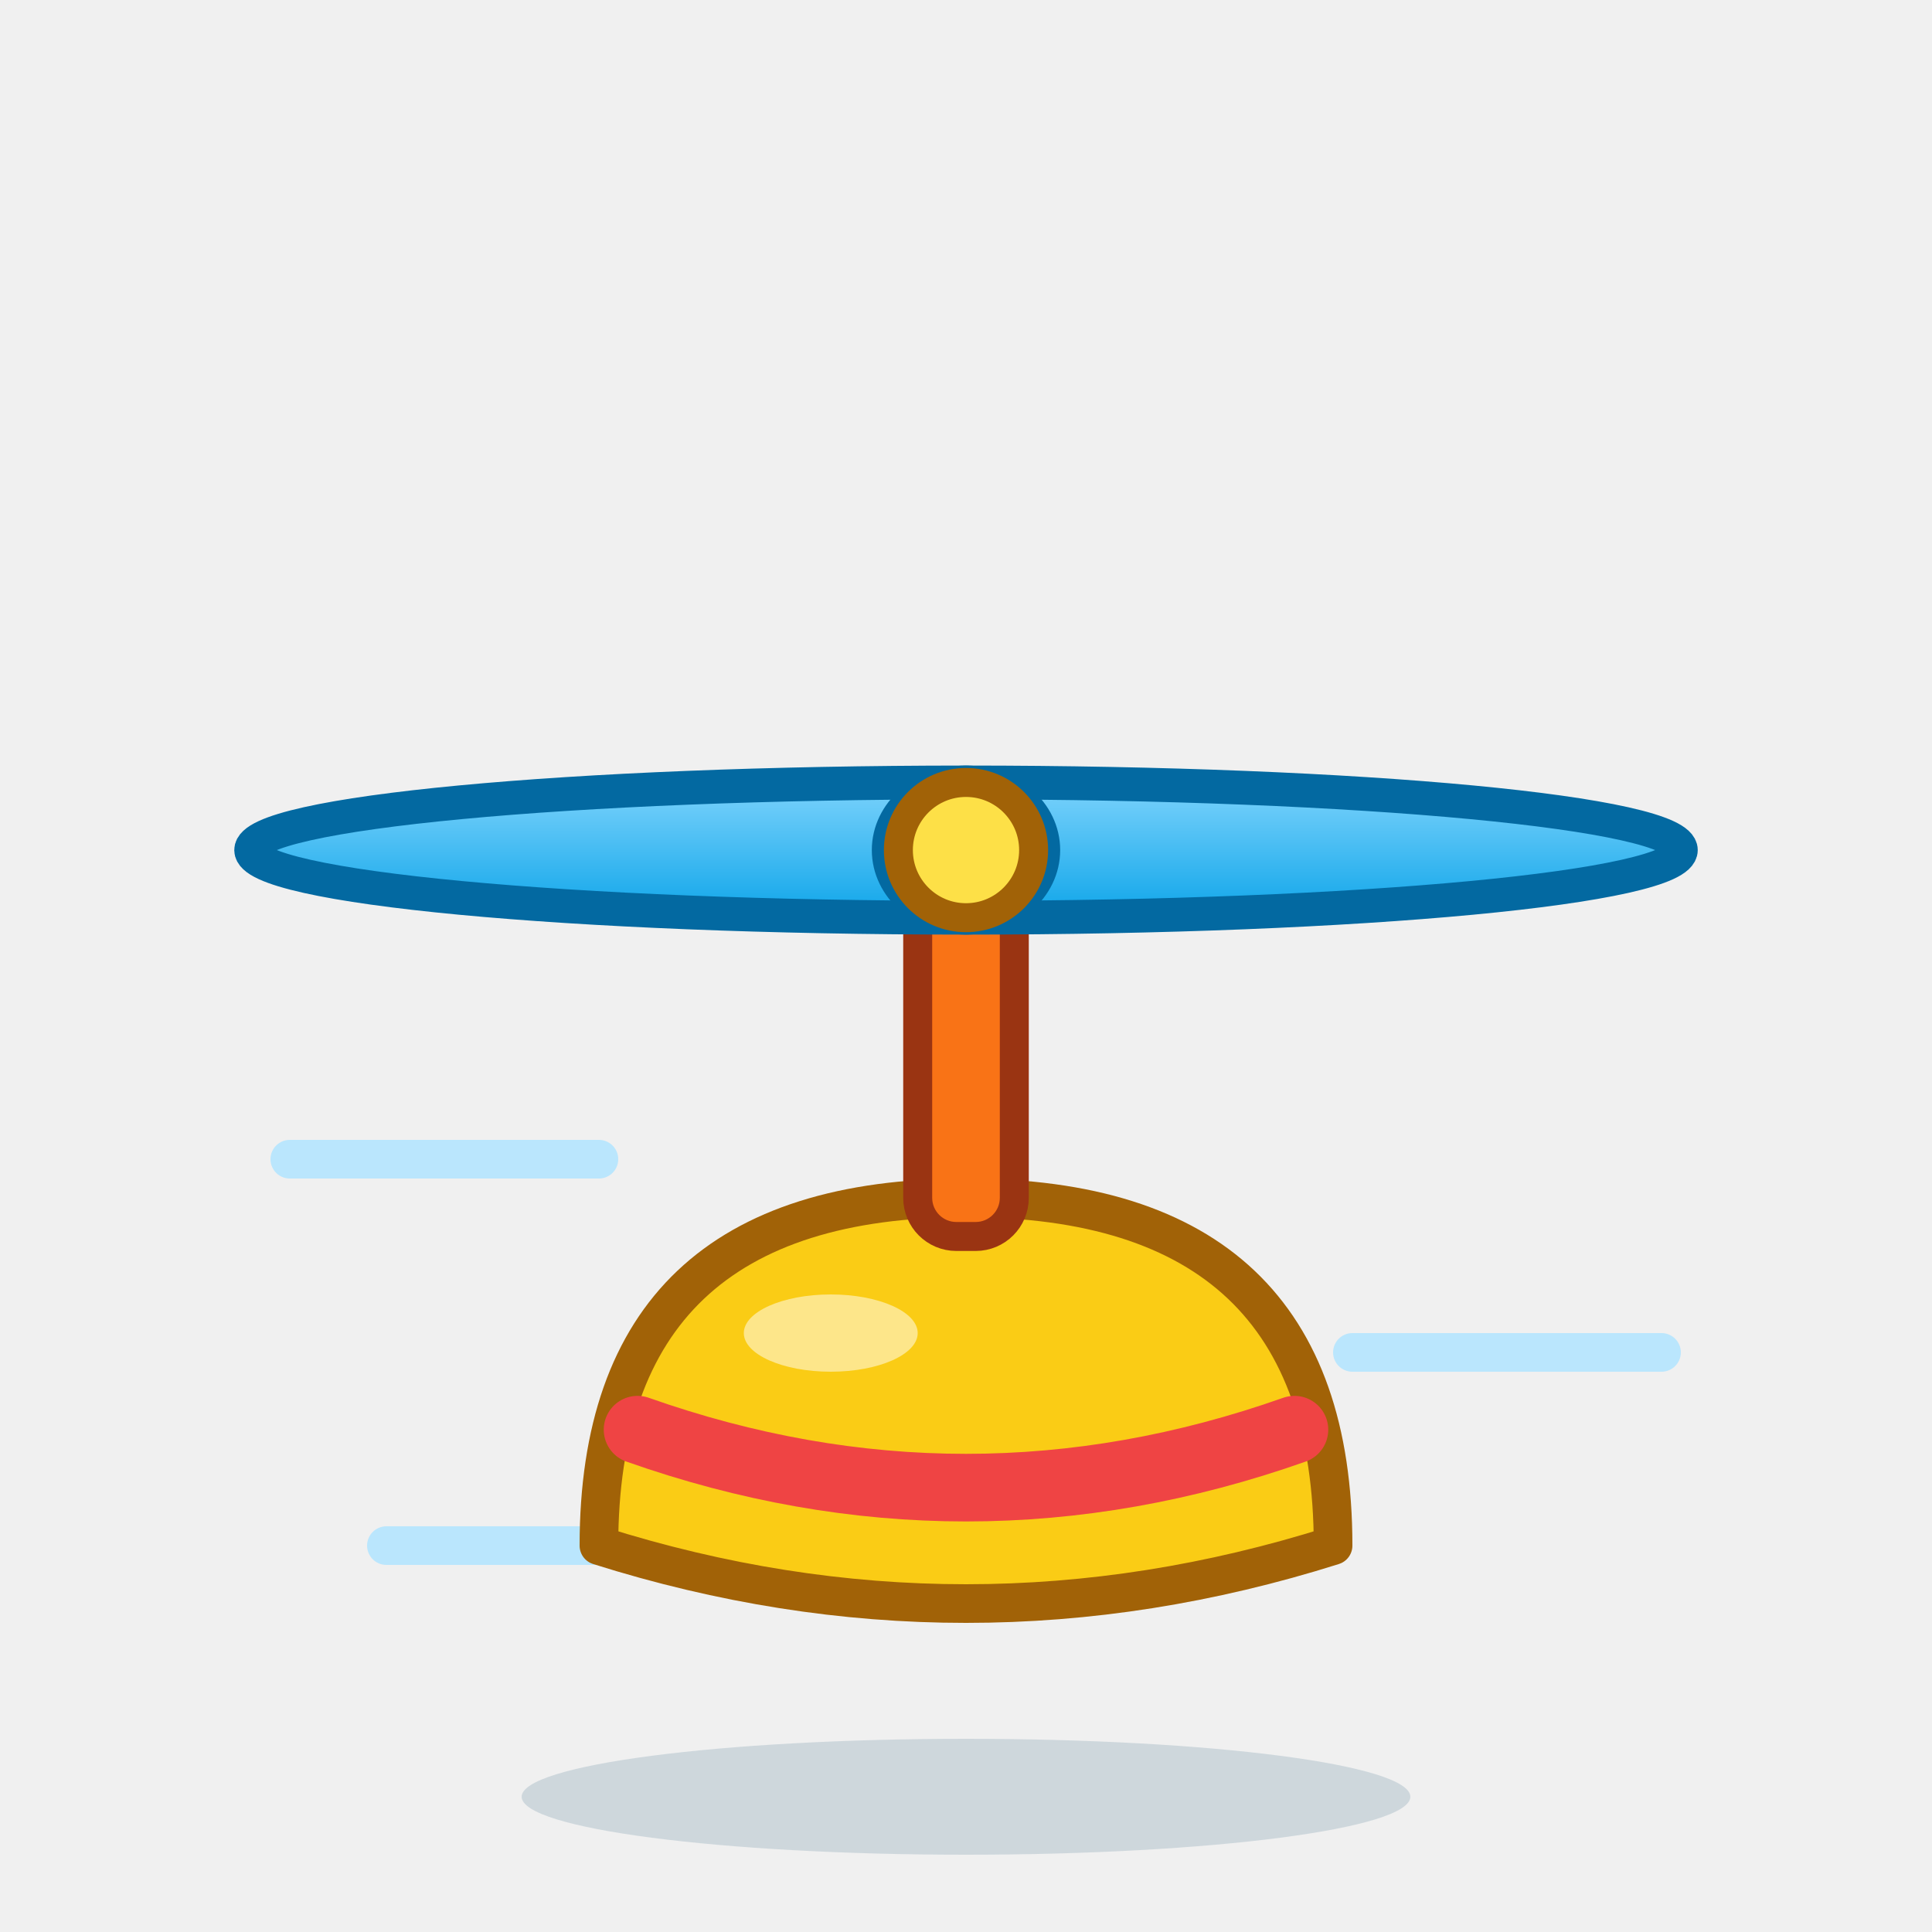
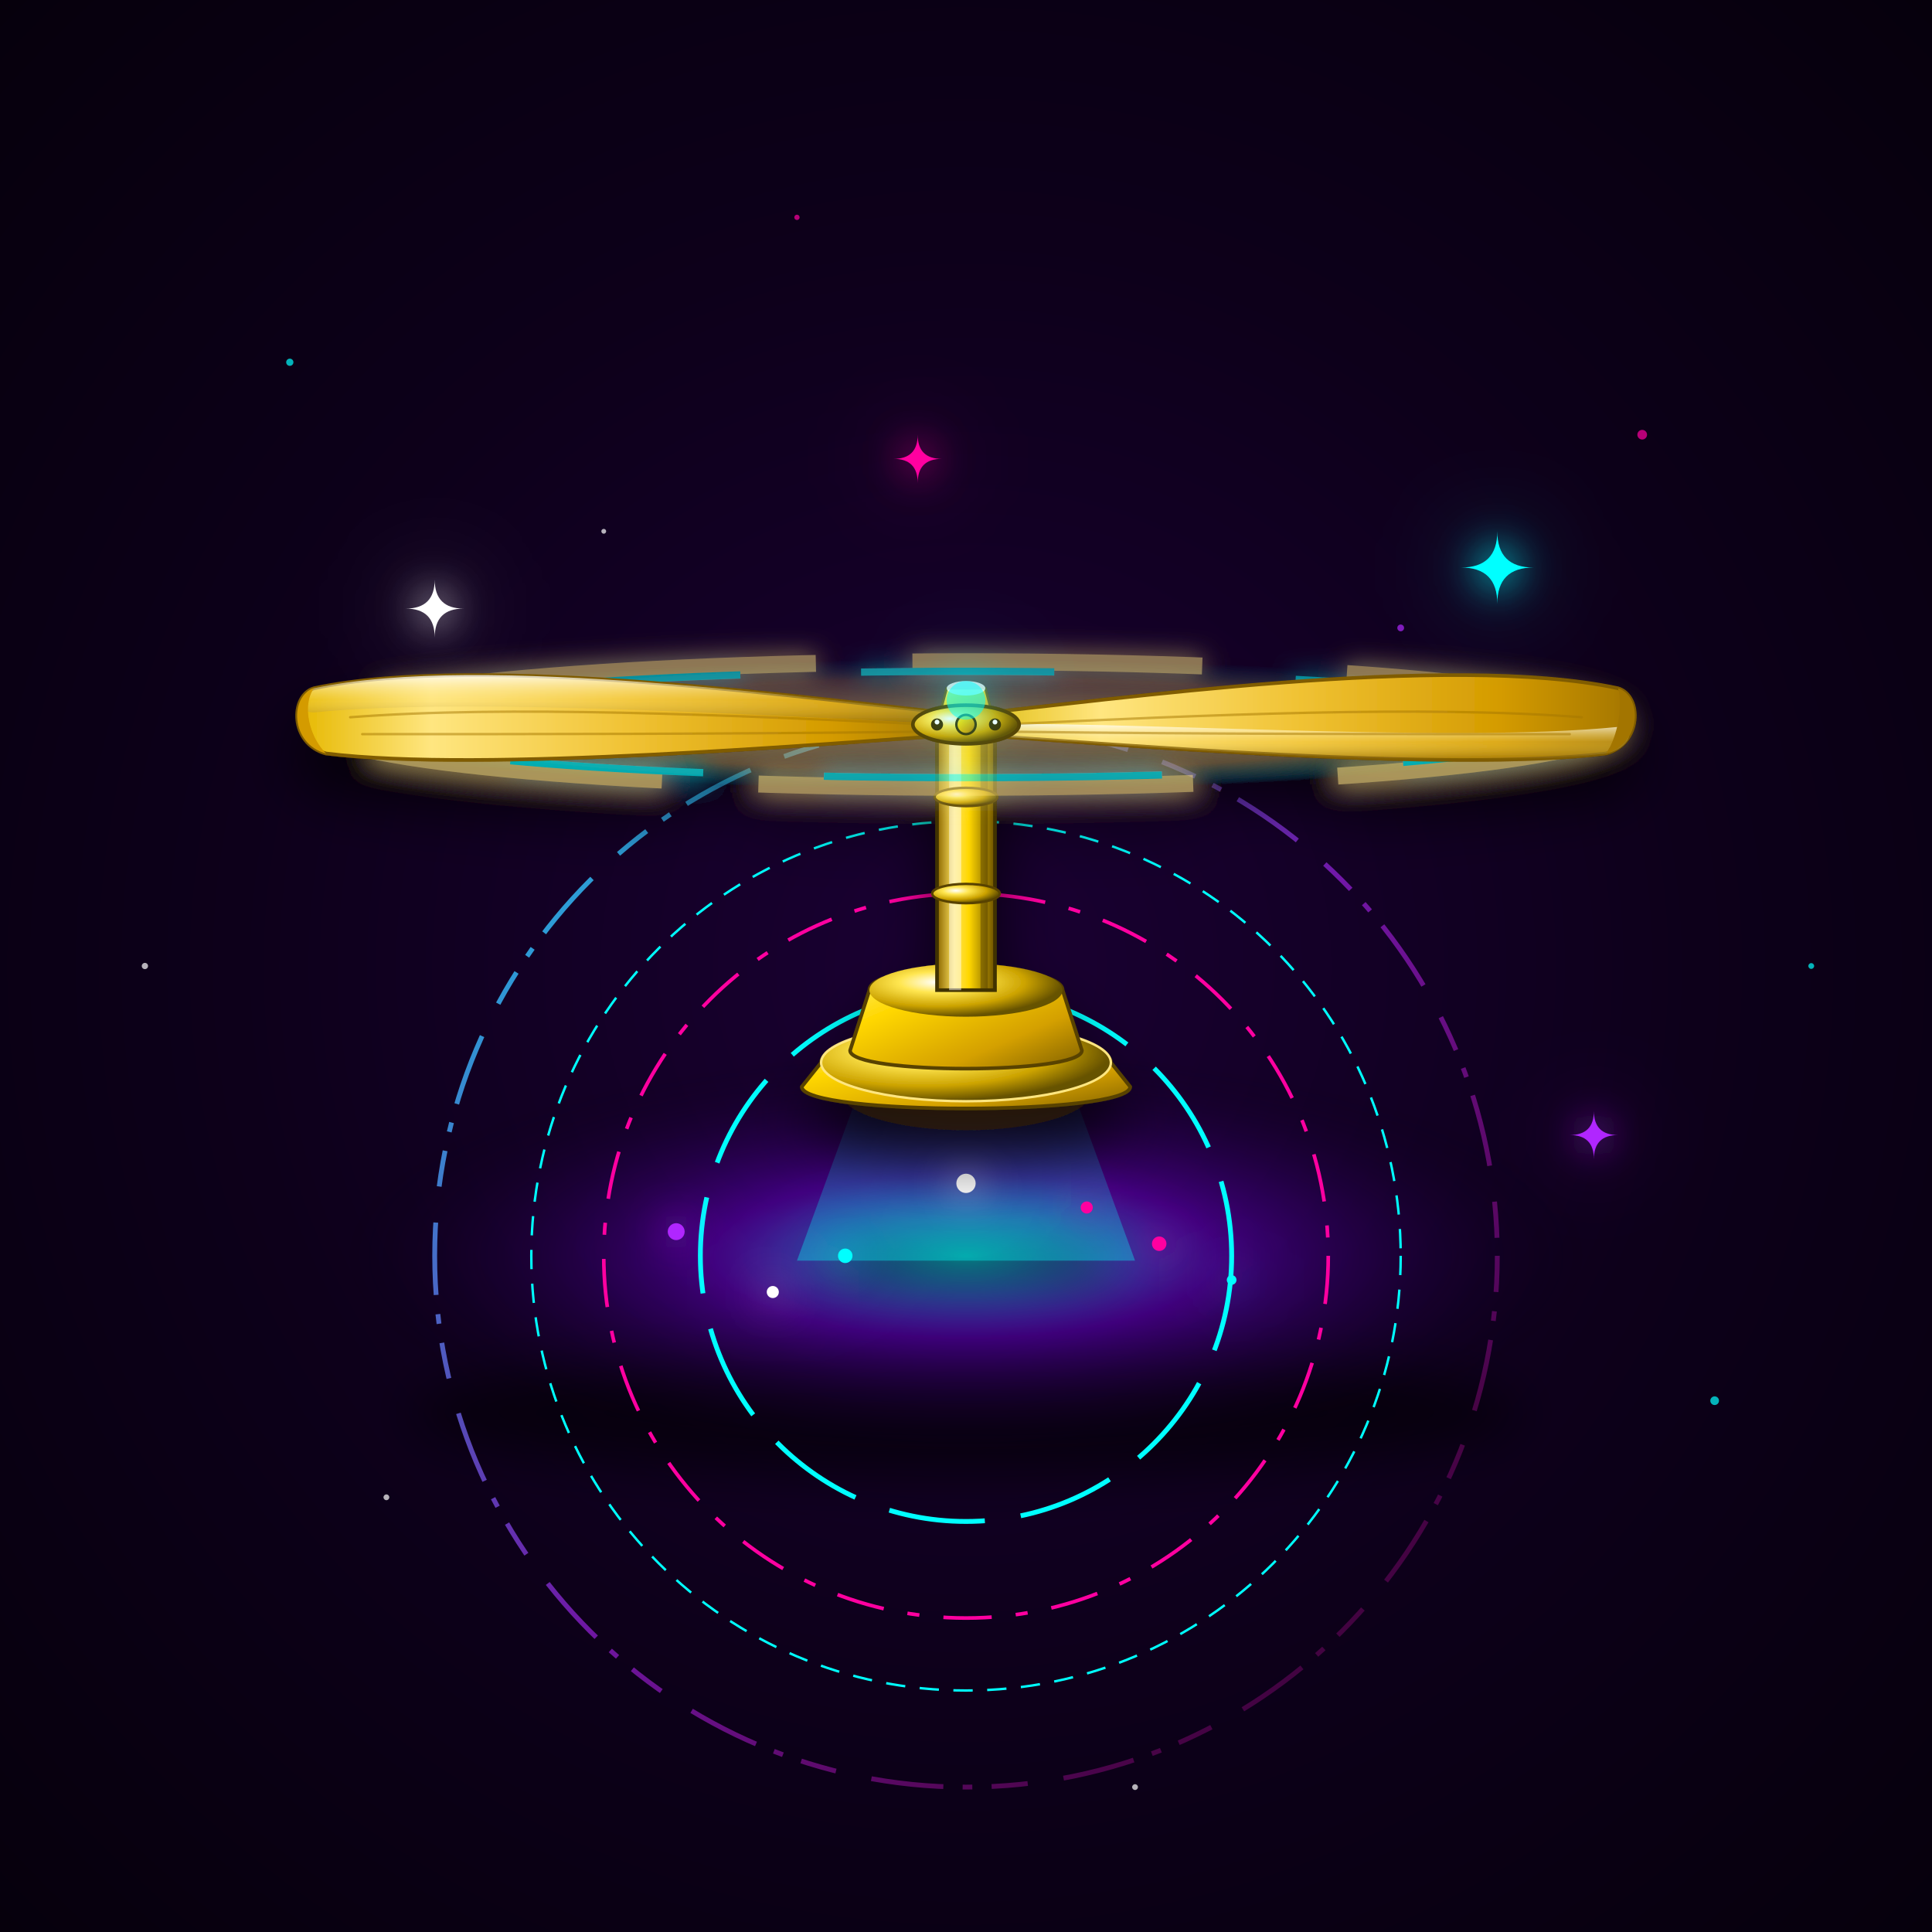
- <svg xmlns="http://www.w3.org/2000/svg" viewBox="0 0 200 200" width="200" height="200" role="img" aria-label="Propeller gadget">
+ <svg xmlns="http://www.w3.org/2000/svg" viewBox="0 0 800 800" width="100%" height="100%" role="img" aria-labelledby="t d">
  <defs>
-     <linearGradient id="bl" x1="0" y1="0" x2="0" y2="1">
-       <stop offset="0" stop-color="#7DD3FC" />
-       <stop offset="1" stop-color="#0EA5E9" />
-     </linearGradient>
+     <radialGradient id="bgGlow" cx="50%" cy="50%" r="75%">
+       <stop offset="0%" stop-color="#1a0033" />
+       <stop offset="50%" stop-color="#0d001a" />
+       <stop offset="100%" stop-color="#05000a" />
+     </radialGradient>
+     <linearGradient id="goldBody" x1="0" y1="0" x2="1" y2="1">
+       <stop offset="0%" stop-color="#fff275" />
+       <stop offset="30%" stop-color="#ffd700" />
+       <stop offset="70%" stop-color="#d4a000" />
+       <stop offset="100%" stop-color="#806000" />
+     </linearGradient>
+     <linearGradient id="rodGrad" x1="0" y1="0" x2="1" y2="0">
+       <stop offset="0%" stop-color="#8a6500" />
+       <stop offset="30%" stop-color="#ffe45c" />
+       <stop offset="55%" stop-color="#ffd700" />
+       <stop offset="100%" stop-color="#6b5000" />
+     </linearGradient>
+     <radialGradient id="goldCap" cx="35%" cy="35%" r="65%">
+       <stop offset="0%" stop-color="#ffffff" />
+       <stop offset="30%" stop-color="#ffe650" />
+       <stop offset="70%" stop-color="#cca300" />
+       <stop offset="100%" stop-color="#665200" />
+     </radialGradient>
+     <linearGradient id="bambooBlade" x1="0" y1="0" x2="1" y2="0">
+       <stop offset="0%" stop-color="#e6b800" />
+       <stop offset="20%" stop-color="#ffe680" />
+       <stop offset="50%" stop-color="#f0c233" />
+       <stop offset="80%" stop-color="#d49b00" />
+       <stop offset="100%" stop-color="#a37500" />
+     </linearGradient>
+     <linearGradient id="bladeEdge" x1="0" y1="0" x2="0" y2="1">
+       <stop offset="0%" stop-color="#fff" stop-opacity=".8" />
+       <stop offset="50%" stop-color="#ffe680" stop-opacity=".2" />
+       <stop offset="100%" stop-color="#805c00" stop-opacity=".6" />
+     </linearGradient>
+     <linearGradient id="holoRing1" x1="0" y1="0" x2="1" y2="1">
+       <stop offset="0%" stop-color="#00ffff" stop-opacity=".9" />
+       <stop offset="50%" stop-color="#b026ff" stop-opacity=".6" />
+       <stop offset="100%" stop-color="#ff00a0" stop-opacity=".1" />
+     </linearGradient>
+     <radialGradient id="energyCore" cx="50%" cy="50%" r="50%">
+       <stop offset="0%" stop-color="#00ffff" stop-opacity=".8" />
+       <stop offset="40%" stop-color="#8000ff" stop-opacity=".4" />
+       <stop offset="100%" stop-color="#000" stop-opacity="0" />
+     </radialGradient>
+     <radialGradient id="rotorDisc" cx="50%" cy="50%" r="50%">
+       <stop offset="0%" stop-color="#ffe680" stop-opacity=".38" />
+       <stop offset="70%" stop-color="#ffe680" stop-opacity=".16" />
+       <stop offset="100%" stop-color="#00ffff" stop-opacity="0" />
+     </radialGradient>
+     <linearGradient id="beam" x1="0" y1="1" x2="0" y2="0">
+       <stop offset="0%" stop-color="#00ffff" stop-opacity=".35" />
+       <stop offset="100%" stop-color="#00ffff" stop-opacity="0" />
+     </linearGradient>
+     <filter id="intenseGlow" x="-50%" y="-50%" width="200%" height="200%">
+       <feGaussianBlur stdDeviation="8" result="b1" />
+       <feGaussianBlur stdDeviation="18" result="b2" />
+       <feMerge>
+         <feMergeNode in="b2" />
+         <feMergeNode in="b1" />
+         <feMergeNode in="SourceGraphic" />
+       </feMerge>
+     </filter>
+     <filter id="softGlow" x="-30%" y="-30%" width="160%" height="160%">
+       <feGaussianBlur stdDeviation="5" result="blur" />
+       <feComposite in="SourceGraphic" in2="blur" operator="over" />
+     </filter>
+     <filter id="blur10" x="-40%" y="-200%" width="180%" height="500%">
+       <feGaussianBlur stdDeviation="10" />
+     </filter>
+     <filter id="dropShadow" x="-30%" y="-30%" width="160%" height="160%">
+       <feDropShadow dx="0" dy="15" stdDeviation="12" flood-color="#000" flood-opacity=".7" />
+     </filter>
  </defs>
-   <ellipse cx="100" cy="186" rx="46" ry="6" fill="#0C4A6E" opacity=".15" />
-   <g fill="none" stroke="#BAE6FD" stroke-width="4" stroke-linecap="round">
-     <path d="M30 120H62">
-       <animate attributeName="opacity" values="0;1;0" dur="1s" repeatCount="indefinite" />
-     </path>
-     <path d="M140 140H172">
-       <animate attributeName="opacity" values="1;0;1" dur="1s" repeatCount="indefinite" />
-     </path>
-     <path d="M40 160H70">
-       <animate attributeName="opacity" values="0;1;0" dur=".8s" repeatCount="indefinite" />
-     </path>
-   </g>
-   <g>
-     <animateTransform attributeName="transform" type="translate" values="0 0;0 -6;0 0" dur="1.6s" repeatCount="indefinite" />
-     <path d="M62 160Q62 124 100 124Q138 124 138 160Q100 172 62 160Z" fill="#FACC15" stroke="#A16207" stroke-width="4" stroke-linejoin="round" />
-     <path d="M66 148Q100 160 134 148" fill="none" stroke="#EF4444" stroke-width="7" stroke-linecap="round" />
-     <ellipse cx="86" cy="138" rx="9" ry="4" fill="#fff" opacity=".5" />
-     <rect x="95" y="90" width="10" height="38" rx="4" fill="#F97316" stroke="#9A3412" stroke-width="3" />
-     <ellipse cx="100" cy="88" rx="74" ry="7" fill="url(#bl)" stroke="#0369A1" stroke-width="3.5">
-       <animate attributeName="rx" values="74;8;74" dur=".35s" repeatCount="indefinite" />
-     </ellipse>
-     <ellipse cx="100" cy="88" rx="8" ry="7" fill="#0EA5E9" stroke="#0369A1" stroke-width="3.5">
-       <animate attributeName="rx" values="8;74;8" dur=".35s" repeatCount="indefinite" />
-     </ellipse>
-     <circle cx="100" cy="88" r="7" fill="#FDE047" stroke="#A16207" stroke-width="3" />
+   <style>
+     /* SVG shapes scale/rotate about their own centre, not the canvas corner */
+     .pv { transform-box: fill-box; transform-origin: center; }
+ 
+     .copter-unit { animation: hoverFloat 4s ease-in-out infinite alternate; transform-origin: 400px 420px; }
+     @keyframes hoverFloat {
+       0%   { transform: translateY(12px)  rotate(-1deg); }
+       100% { transform: translateY(-18px) rotate(1.5deg); }
+     }
+     /* shadow on the platform grows as the copter sinks */
+     .shadow { animation: shadow 4s ease-in-out infinite alternate; }
+     @keyframes shadow { 0% { transform: scale(1.1); opacity: .65; } 100% { transform: scale(.8); opacity: .35; } }
+ 
+     /* The rotor is seen side-on from slightly above. A blade turning about the
+        vertical axis shortens (scaleX) while its tips rise and fall (skewY), so
+        it traces an ellipse. Keyframes are the true projection every 15 degrees. */
+     .rotor { transform-box: fill-box; transform-origin: center; animation: spinRotor .5s linear infinite; }
+     @keyframes spinRotor {
+       0.00% { transform: skewY(0.75deg) scaleX(0.991); }
+       4.17% { transform: skewY(2.37deg) scaleX(0.924); }
+       8.33% { transform: skewY(4.39deg) scaleX(0.793); }
+       12.50% { transform: skewY(7.43deg) scaleX(0.609); }
+       16.67% { transform: skewY(13.57deg) scaleX(0.383); }
+       20.83% { transform: skewY(37.22deg) scaleX(0.131); }
+       25.00% { transform: skewY(-37.22deg) scaleX(-0.131); }
+       29.17% { transform: skewY(-13.57deg) scaleX(-0.383); }
+       33.33% { transform: skewY(-7.43deg) scaleX(-0.609); }
+       37.50% { transform: skewY(-4.39deg) scaleX(-0.793); }
+       41.67% { transform: skewY(-2.37deg) scaleX(-0.924); }
+       45.83% { transform: skewY(-0.75deg) scaleX(-0.991); }
+       50.00% { transform: skewY(0.75deg) scaleX(-0.991); }
+       54.17% { transform: skewY(2.37deg) scaleX(-0.924); }
+       58.33% { transform: skewY(4.39deg) scaleX(-0.793); }
+       62.50% { transform: skewY(7.43deg) scaleX(-0.609); }
+       66.67% { transform: skewY(13.57deg) scaleX(-0.383); }
+       70.83% { transform: skewY(37.22deg) scaleX(-0.131); }
+       75.00% { transform: skewY(-37.22deg) scaleX(0.131); }
+       79.17% { transform: skewY(-13.57deg) scaleX(0.383); }
+       83.33% { transform: skewY(-7.43deg) scaleX(0.609); }
+       87.50% { transform: skewY(-4.39deg) scaleX(0.793); }
+       91.67% { transform: skewY(-2.37deg) scaleX(0.924); }
+       95.83% { transform: skewY(-0.75deg) scaleX(0.991); }
+       100.00% { transform: skewY(0.75deg) scaleX(0.991); }
+     }
+     /* dashes race around the blur ellipses instead of the ellipse itself tilting */
+     .blur-a { stroke-dasharray: 120 60 180 40; animation: dashA .35s linear infinite; }
+     .blur-b { stroke-dasharray: 80 100 140 50; animation: dashB .5s linear infinite reverse; }
+     @keyframes dashA { to { stroke-dashoffset: -400; } }
+     @keyframes dashB { to { stroke-dashoffset: -370; } }
+     .disc { animation: disc .25s ease-in-out infinite alternate; }
+     @keyframes disc { 0% { opacity: .75; } 100% { opacity: 1; } }
+ 
+     /* platform rings: circles flattened into perspective, then spun in-plane */
+     .tech-ring-1 { animation: rotateRing 8s linear infinite; transform-origin: 400px 520px; }
+     .tech-ring-2 { animation: rotateRing 12s linear infinite reverse; transform-origin: 400px 520px; }
+     @keyframes rotateRing {
+       0%   { transform: scaleY(.35) rotate(0deg); }
+       100% { transform: scaleY(.35) rotate(360deg); }
+     }
+     .energy-field { animation: pulseField 2.5s ease-in-out infinite alternate; }
+     @keyframes pulseField { 0% { opacity: .4; transform: scale(.92); } 100% { opacity: .85; transform: scale(1.08); } }
+     .beam { animation: beam 2s ease-in-out infinite alternate; }
+     @keyframes beam { 0% { opacity: .5; } 100% { opacity: 1; } }
+ 
+     .sparkle-1 { animation: twinkle 1.4s ease-in-out infinite alternate; }
+     .sparkle-2 { animation: twinkle 2.1s ease-in-out infinite alternate .4s; }
+     .sparkle-3 { animation: twinkle 2.8s ease-in-out infinite alternate .9s; }
+     @keyframes twinkle { 0% { opacity: .1; transform: scale(.6); } 100% { opacity: 1; transform: scale(1.4); } }
+ 
+     .particle-rise { animation: riseUp 3s ease-out infinite; }
+     .p-delay-1 { animation-delay: .8s; } .p-delay-2 { animation-delay: 1.6s; } .p-delay-3 { animation-delay: 2.4s; }
+     @keyframes riseUp {
+       0%   { transform: translateY(0) scale(.5);      opacity: 0; }
+       50%  { opacity: .9; }
+       100% { transform: translateY(-140px) scale(1.2); opacity: 0; }
+     }
+ 
+     @media (prefers-reduced-motion: reduce) { * { animation: none !important; } }
+   </style>
+   <rect width="800" height="800" fill="url(#bgGlow)" />
+   <g opacity=".7">
+     <circle class="pv sparkle-1" cx="120" cy="150" r="1.5" fill="#00ffff" />
+     <circle class="pv sparkle-2" cx="680" cy="180" r="2" fill="#ff00a0" />
+     <circle class="pv sparkle-3" cx="160" cy="620" r="1.2" fill="#fff" />
+     <circle class="pv sparkle-1" cx="710" cy="580" r="1.8" fill="#00ffff" />
+     <circle class="pv sparkle-2" cx="250" cy="220" r="1" fill="#fff" />
+     <circle class="pv sparkle-3" cx="580" cy="260" r="1.4" fill="#b026ff" />
+     <circle class="pv sparkle-1" cx="60" cy="400" r="1.3" fill="#fff" />
+     <circle class="pv sparkle-2" cx="750" cy="400" r="1.2" fill="#00ffff" />
+     <circle class="pv sparkle-3" cx="330" cy="90" r="1.1" fill="#ff00a0" />
+     <circle class="pv sparkle-1" cx="470" cy="740" r="1.2" fill="#fff" />
+   </g>
+   <g id="hologram-platform">
+     <ellipse cx="400" cy="585" rx="230" ry="26" fill="#000" opacity=".55" filter="url(#blur10)" />
+     <ellipse class="pv energy-field" cx="400" cy="520" rx="260" ry="85" fill="url(#energyCore)" />
+     <g class="tech-ring-1">
+       <circle cx="400" cy="520" r="220" fill="none" stroke="url(#holoRing1)" stroke-width="2" stroke-dasharray="15 8 4 8 30 15" />
+       <circle cx="400" cy="520" r="180" fill="none" stroke="#00ffff" stroke-width="1" stroke-dasharray="8 6" />
+     </g>
+     <g class="tech-ring-2">
+       <circle cx="400" cy="520" r="150" fill="none" stroke="#ff00a0" stroke-width="1.5" stroke-dasharray="20 10 5 10" />
+       <circle cx="400" cy="520" r="110" fill="none" stroke="#00ffff" stroke-width="2" stroke-dasharray="40 15" />
+     </g>
+     <ellipse class="pv shadow" cx="400" cy="522" rx="62" ry="12" fill="#000" opacity=".5" filter="url(#blur10)" />
+     <polygon class="beam" points="330,522 470,522 440,440 360,440" fill="url(#beam)" />
+     <g filter="url(#intenseGlow)">
+       <circle class="pv particle-rise" cx="350" cy="520" r="3" fill="#00ffff" />
+       <circle class="pv particle-rise p-delay-1" cx="450" cy="500" r="2.5" fill="#ff00a0" />
+       <circle class="pv particle-rise p-delay-2" cx="280" cy="510" r="3.5" fill="#b026ff" />
+       <circle class="pv particle-rise p-delay-3" cx="510" cy="530" r="2" fill="#00ffff" />
+       <circle class="pv particle-rise p-delay-1" cx="400" cy="490" r="4" fill="#fff" />
+       <circle class="pv particle-rise p-delay-3" cx="320" cy="535" r="2.5" fill="#fff" />
+       <circle class="pv particle-rise p-delay-2" cx="480" cy="515" r="3" fill="#ff00a0" />
+     </g>
+   </g>
+   <g class="copter-unit" filter="url(#dropShadow)">
+     <g id="suction-base">
+       <ellipse cx="400" cy="452" rx="52" ry="16" fill="#2a1f00" opacity=".6" />
+       <path d="M340 440 C340 425 460 425 460 440 L468 450 C468 462 332 462 332 450Z" fill="url(#goldBody)" stroke="#594300" stroke-width="1.5" />
+       <ellipse cx="400" cy="440" rx="60" ry="16" fill="url(#goldCap)" stroke="#ffe680" stroke-width="1" />
+       <path d="M360 410 C360 398 440 398 440 410 L448 435 C448 445 352 445 352 435Z" fill="url(#goldBody)" stroke="#594300" stroke-width="1.5" />
+       <ellipse cx="400" cy="410" rx="40" ry="11" fill="url(#goldCap)" />
+     </g>
+     <g id="vertical-rod">
+       <path d="M388 300 L412 300 L412 410 L388 410Z" fill="url(#rodGrad)" stroke="#403000" stroke-width="1.5" />
+       <path d="M393 300 L398 300 L398 410 L393 410Z" fill="#fff" opacity=".5" />
+       <path d="M406 300 L409 300 L409 410 L406 410Z" fill="#403000" opacity=".4" />
+       <ellipse cx="400" cy="370" rx="14" ry="4" fill="url(#goldCap)" stroke="#594300" stroke-width="1" />
+       <ellipse cx="400" cy="330" rx="13" ry="3.8" fill="url(#goldCap)" stroke="#594300" stroke-width="1" />
+     </g>
+     <g id="rotor-hub">
+       <ellipse cx="400" cy="300" rx="18" ry="6" fill="url(#goldBody)" stroke="#403000" stroke-width="1.5" />
+       <path d="M392 285 L408 285 L412 300 L388 300Z" fill="url(#goldBody)" stroke="#403000" stroke-width="1" />
+     </g>
+     <g id="blades-system">
+       <ellipse class="disc" cx="400" cy="300" rx="272" ry="27" fill="url(#rotorDisc)" />
+       <g opacity=".5" filter="url(#softGlow)" fill="none">
+         <ellipse class="blur-a" cx="400" cy="300" rx="270" ry="26" stroke="#ffe680" stroke-width="7" />
+         <ellipse class="blur-b" cx="400" cy="300" rx="258" ry="22" stroke="#00ffff" stroke-width="3" />
+       </g>
+       <g class="rotor">
+         <g id="blade-1">
+           <path d="M400 296 C340 290 200 270 130 285 C120 288 120 308 135 312 C200 320 340 308 400 304Z" fill="url(#bambooBlade)" stroke="#805c00" stroke-width="1.5" />
+           <path d="M400 296 C340 290 200 270 130 285 C125 286 122 295 130 295 C200 288 340 298 400 300Z" fill="url(#bladeEdge)" />
+           <path d="M130 285 C120 288 120 308 135 312 C128 305 125 292 130 285Z" fill="#d49b00" />
+           <g fill="none" stroke="#a37500" stroke-width="1" opacity=".5" stroke-linecap="round">
+             <path d="M385 300 C300 296 210 292 145 297" />
+             <path d="M380 303 C300 304 220 304 150 304" />
+           </g>
+         </g>
+         <g id="blade-2">
+           <path d="M400 304 C460 308 600 320 665 312 C680 308 680 288 670 285 C600 270 460 290 400 296Z" fill="url(#bambooBlade)" stroke="#805c00" stroke-width="1.5" />
+           <path d="M400 304 C460 308 600 320 665 312 C675 310 678 301 670 301 C600 308 460 298 400 300Z" fill="url(#bladeEdge)" />
+           <path d="M665 312 C680 308 680 288 670 285 C672 292 670 305 665 312Z" fill="#a37500" />
+           <g fill="none" stroke="#a37500" stroke-width="1" opacity=".5" stroke-linecap="round">
+             <path d="M415 300 C500 296 590 292 655 297" />
+             <path d="M420 303 C500 304 580 304 650 304" />
+           </g>
+         </g>
+       </g>
+       <ellipse cx="400" cy="300" rx="22" ry="8" fill="url(#goldCap)" stroke="#594300" stroke-width="1.5" />
+       <circle cx="388" cy="300" r="2.5" fill="#403000" />
+       <circle cx="388" cy="299" r="1" fill="#fff" />
+       <circle cx="412" cy="300" r="2.5" fill="#403000" />
+       <circle cx="412" cy="299" r="1" fill="#fff" />
+       <circle cx="400" cy="300" r="4" fill="url(#goldBody)" stroke="#403000" stroke-width="1" />
+       <ellipse cx="400" cy="285" rx="8" ry="3" fill="#fff" opacity=".8" />
+     </g>
+   </g>
+   <g filter="url(#intenseGlow)">
+     <circle class="pv sparkle-1" cx="400" cy="290" r="8" fill="#00ffff" opacity=".5" />
+     <path class="pv sparkle-1" d="M180 240Q180 252 192 252Q180 252 180 264Q180 252 168 252Q180 252 180 240Z" fill="#fff" />
+     <path class="pv sparkle-2" d="M620 220Q620 235 635 235Q620 235 620 250Q620 235 605 235Q620 235 620 220Z" fill="#00ffff" />
+     <path class="pv sparkle-3" d="M380 180Q380 190 390 190Q380 190 380 200Q380 190 370 190Q380 190 380 180Z" fill="#ff00a0" />
+     <path class="pv sparkle-2" d="M660 460Q660 470 670 470Q660 470 660 480Q660 470 650 470Q660 470 660 460Z" fill="#b026ff" />
  </g>
</svg>
